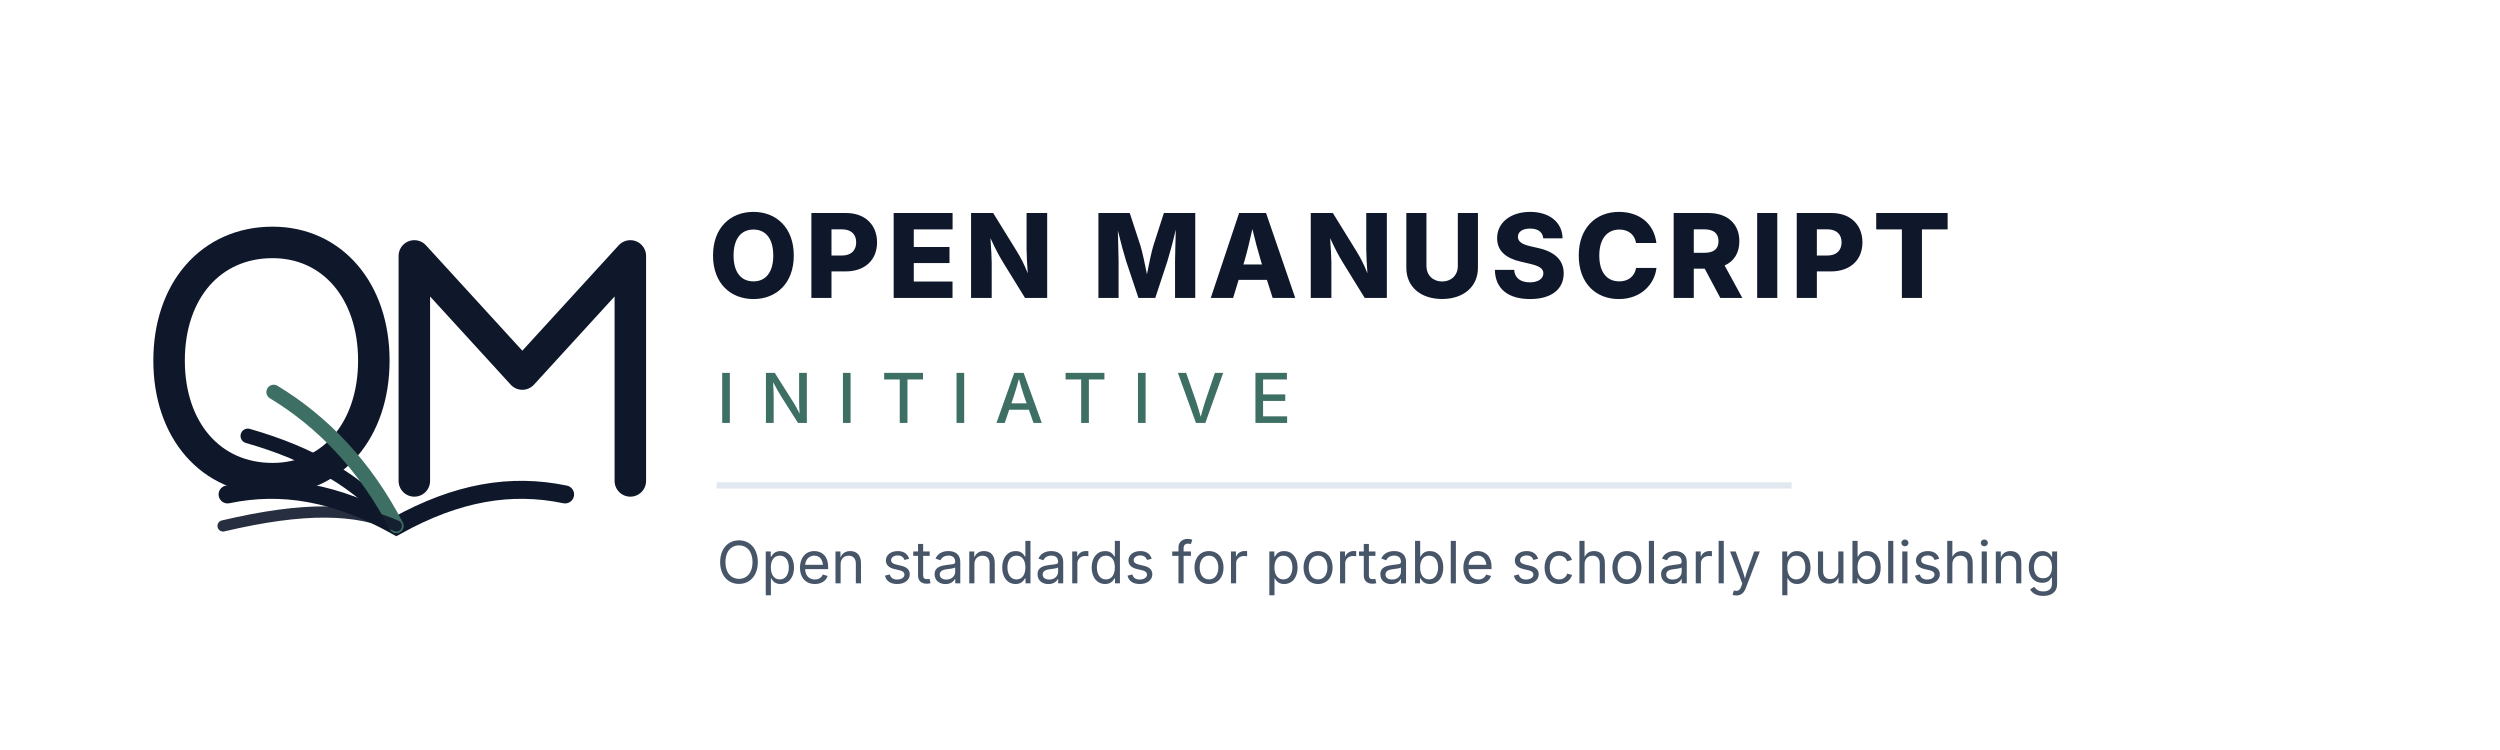
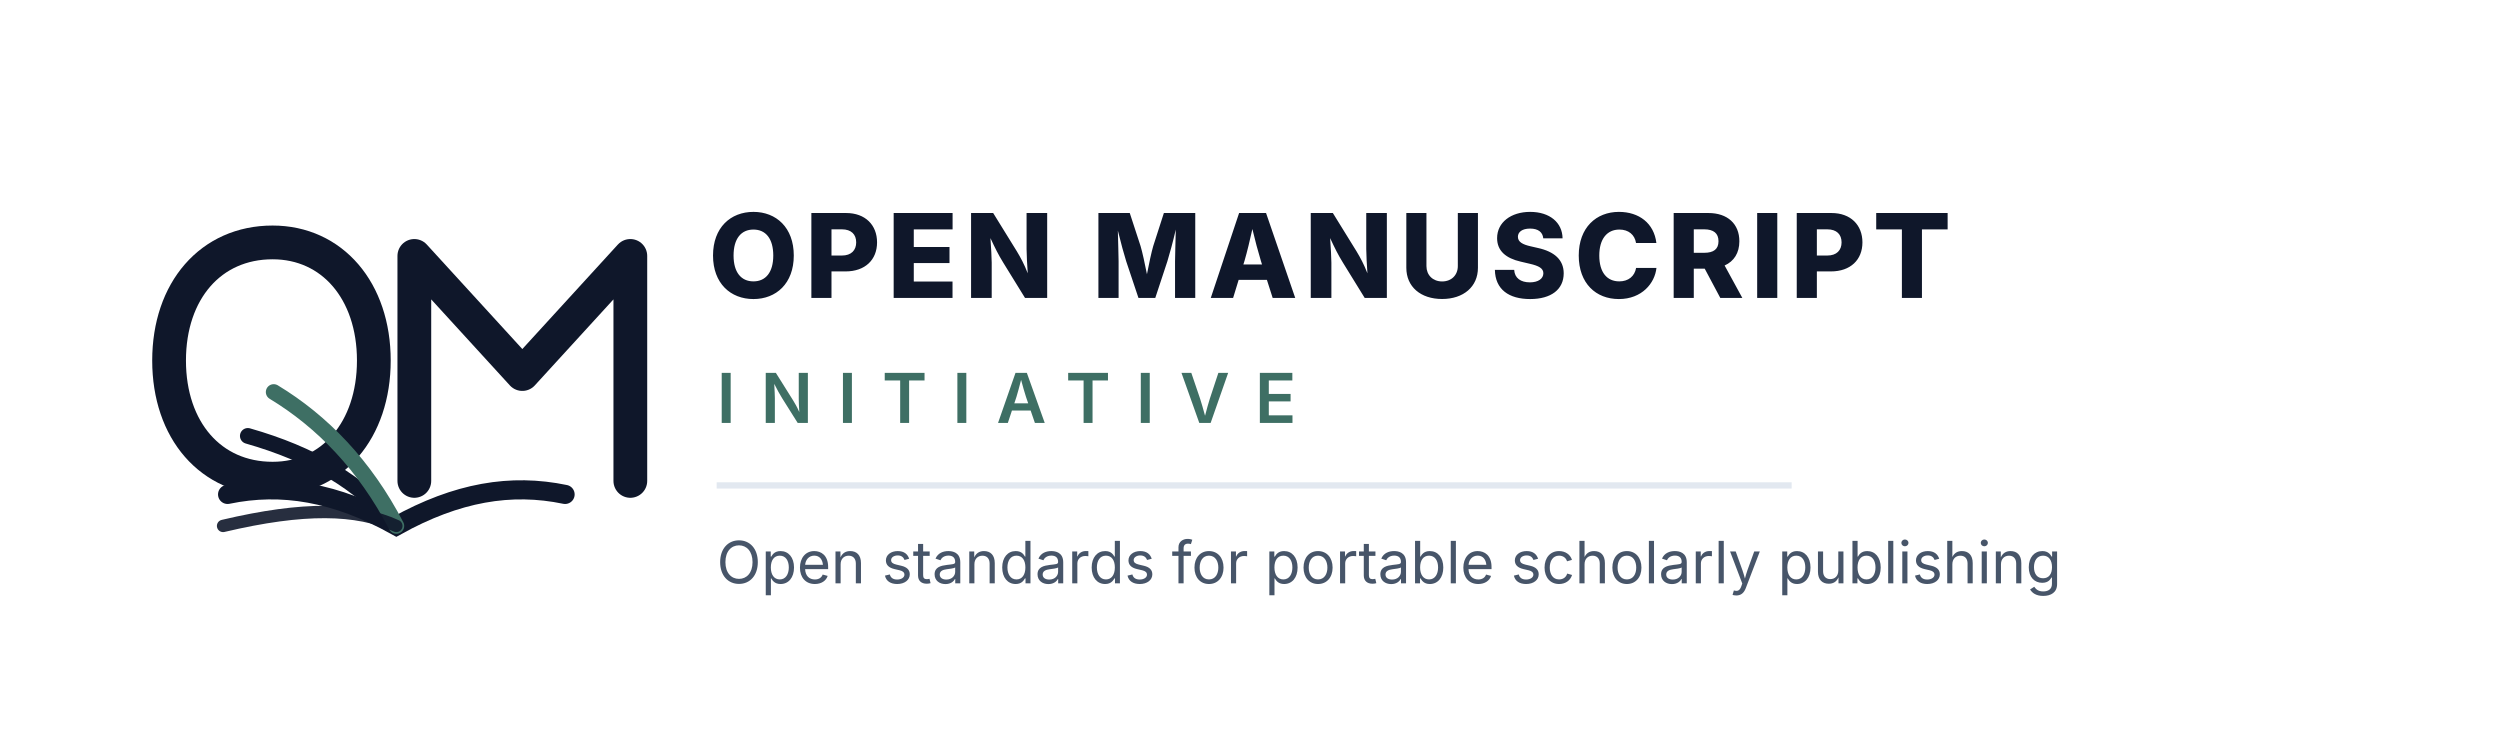
<svg xmlns="http://www.w3.org/2000/svg" viewBox="0 0 1200 360" role="img" aria-labelledby="title desc">
  <rect width="1200" height="360" fill="#FFFFFF" />
  <g transform="translate(52,44) scale(.54)">
-     <path d="M146 134 C91 134 54 177 54 239 C54 301 91 344 146 344 C199 344 236 301 236 239 C236 177 199 134 146 134Z" fill="none" stroke="#0F172A" stroke-width="28" stroke-linecap="round" />
-     <path d="M272 346V146L368 251L464 146V346" fill="none" stroke="#0F172A" stroke-width="28" stroke-linecap="round" stroke-linejoin="round" />
-     <path d="M106 358 C154 348 202 356 256 386 C310 356 358 348 406 358" fill="none" stroke="#0F172A" stroke-width="16" stroke-linecap="round" />
-     <path d="M256 386 C224 347 180 322 124 306" fill="none" stroke="#0F172A" stroke-width="13" stroke-linecap="round" />
-     <path d="M256 386 C228 332 190 293 147 267" fill="none" stroke="#3E6F64" stroke-width="13" stroke-linecap="round" />
-     <path d="M256 386 C221 370 174 369 102 386" fill="none" stroke="#0F172A" stroke-width="10" stroke-linecap="round" opacity=".9" />
+     <path d="M146 134 C91 134 54 177 54 239 C54 301 91 344 146 344 C199 344 236 301 236 239 C236 177 199 134 146 134Z" fill="none" stroke="#0F172A" stroke-width="30" stroke-linecap="round" />
+     <path d="M272 346V146L368 251L464 146V346" fill="none" stroke="#0F172A" stroke-width="30" stroke-linecap="round" stroke-linejoin="round" />
+     <path d="M106 358 C154 348 202 356 256 386 C310 356 358 348 406 358" fill="none" stroke="#0F172A" stroke-width="17" stroke-linecap="round" />
+     <path d="M256 386 C224 347 180 322 124 306" fill="none" stroke="#0F172A" stroke-width="14" stroke-linecap="round" />
+     <path d="M256 386 C228 332 190 293 147 267" fill="none" stroke="#3E6F64" stroke-width="14" stroke-linecap="round" />
+     <path d="M256 386 C221 370 174 369 102 386" fill="none" stroke="#0F172A" stroke-width="11" stroke-linecap="round" opacity=".9" />
  </g>
  <text x="340" y="143" font-family="Inter, Arial, Helvetica, sans-serif" font-size="56" font-weight="800" letter-spacing="3" fill="#0F172A">OPEN MANUSCRIPT</text>
-   <text x="344" y="203" font-family="Inter, Arial, Helvetica, sans-serif" font-size="33" font-weight="500" letter-spacing="12" fill="#3E6F64">INITIATIVE</text>
+   <text x="344" y="203" font-family="Inter, Arial, Helvetica, sans-serif" font-size="33" font-weight="600" letter-spacing="12" fill="#3E6F64">INITIATIVE</text>
  <line x1="344" y1="233" x2="860" y2="233" stroke="#E2E8F0" stroke-width="3" />
  <text x="344" y="280" font-family="Inter, Arial, Helvetica, sans-serif" font-size="28" font-weight="400" fill="#475569">Open standards for portable scholarly publishing</text>
</svg>
